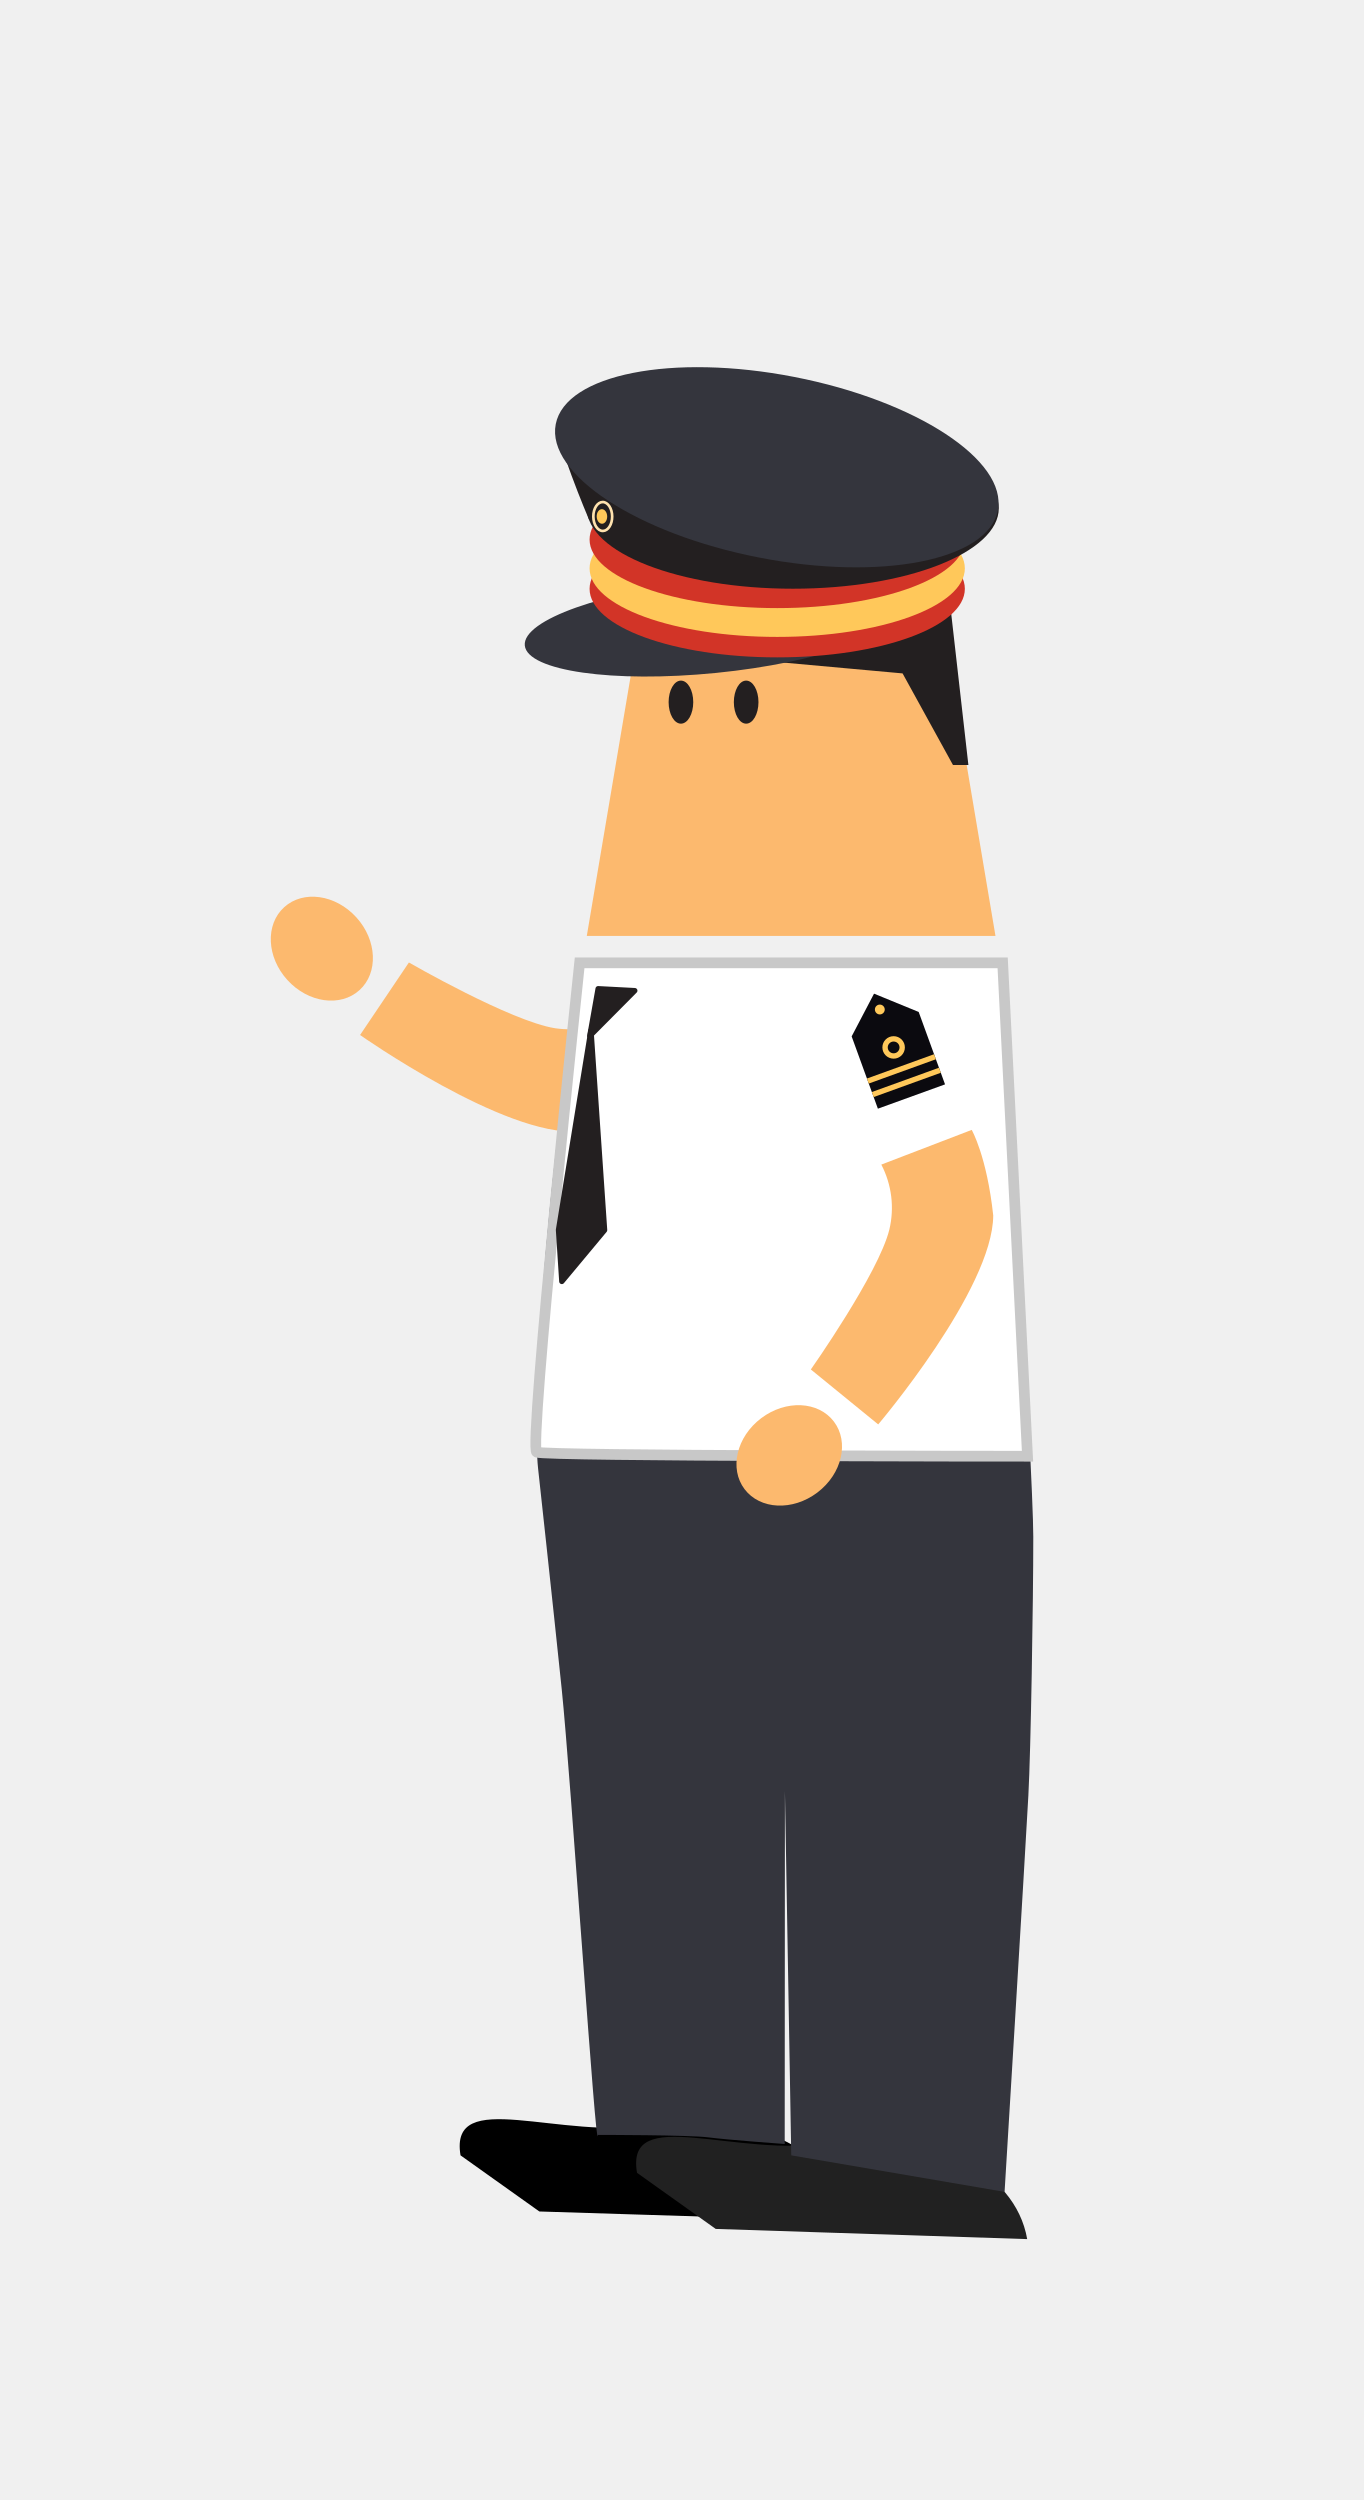
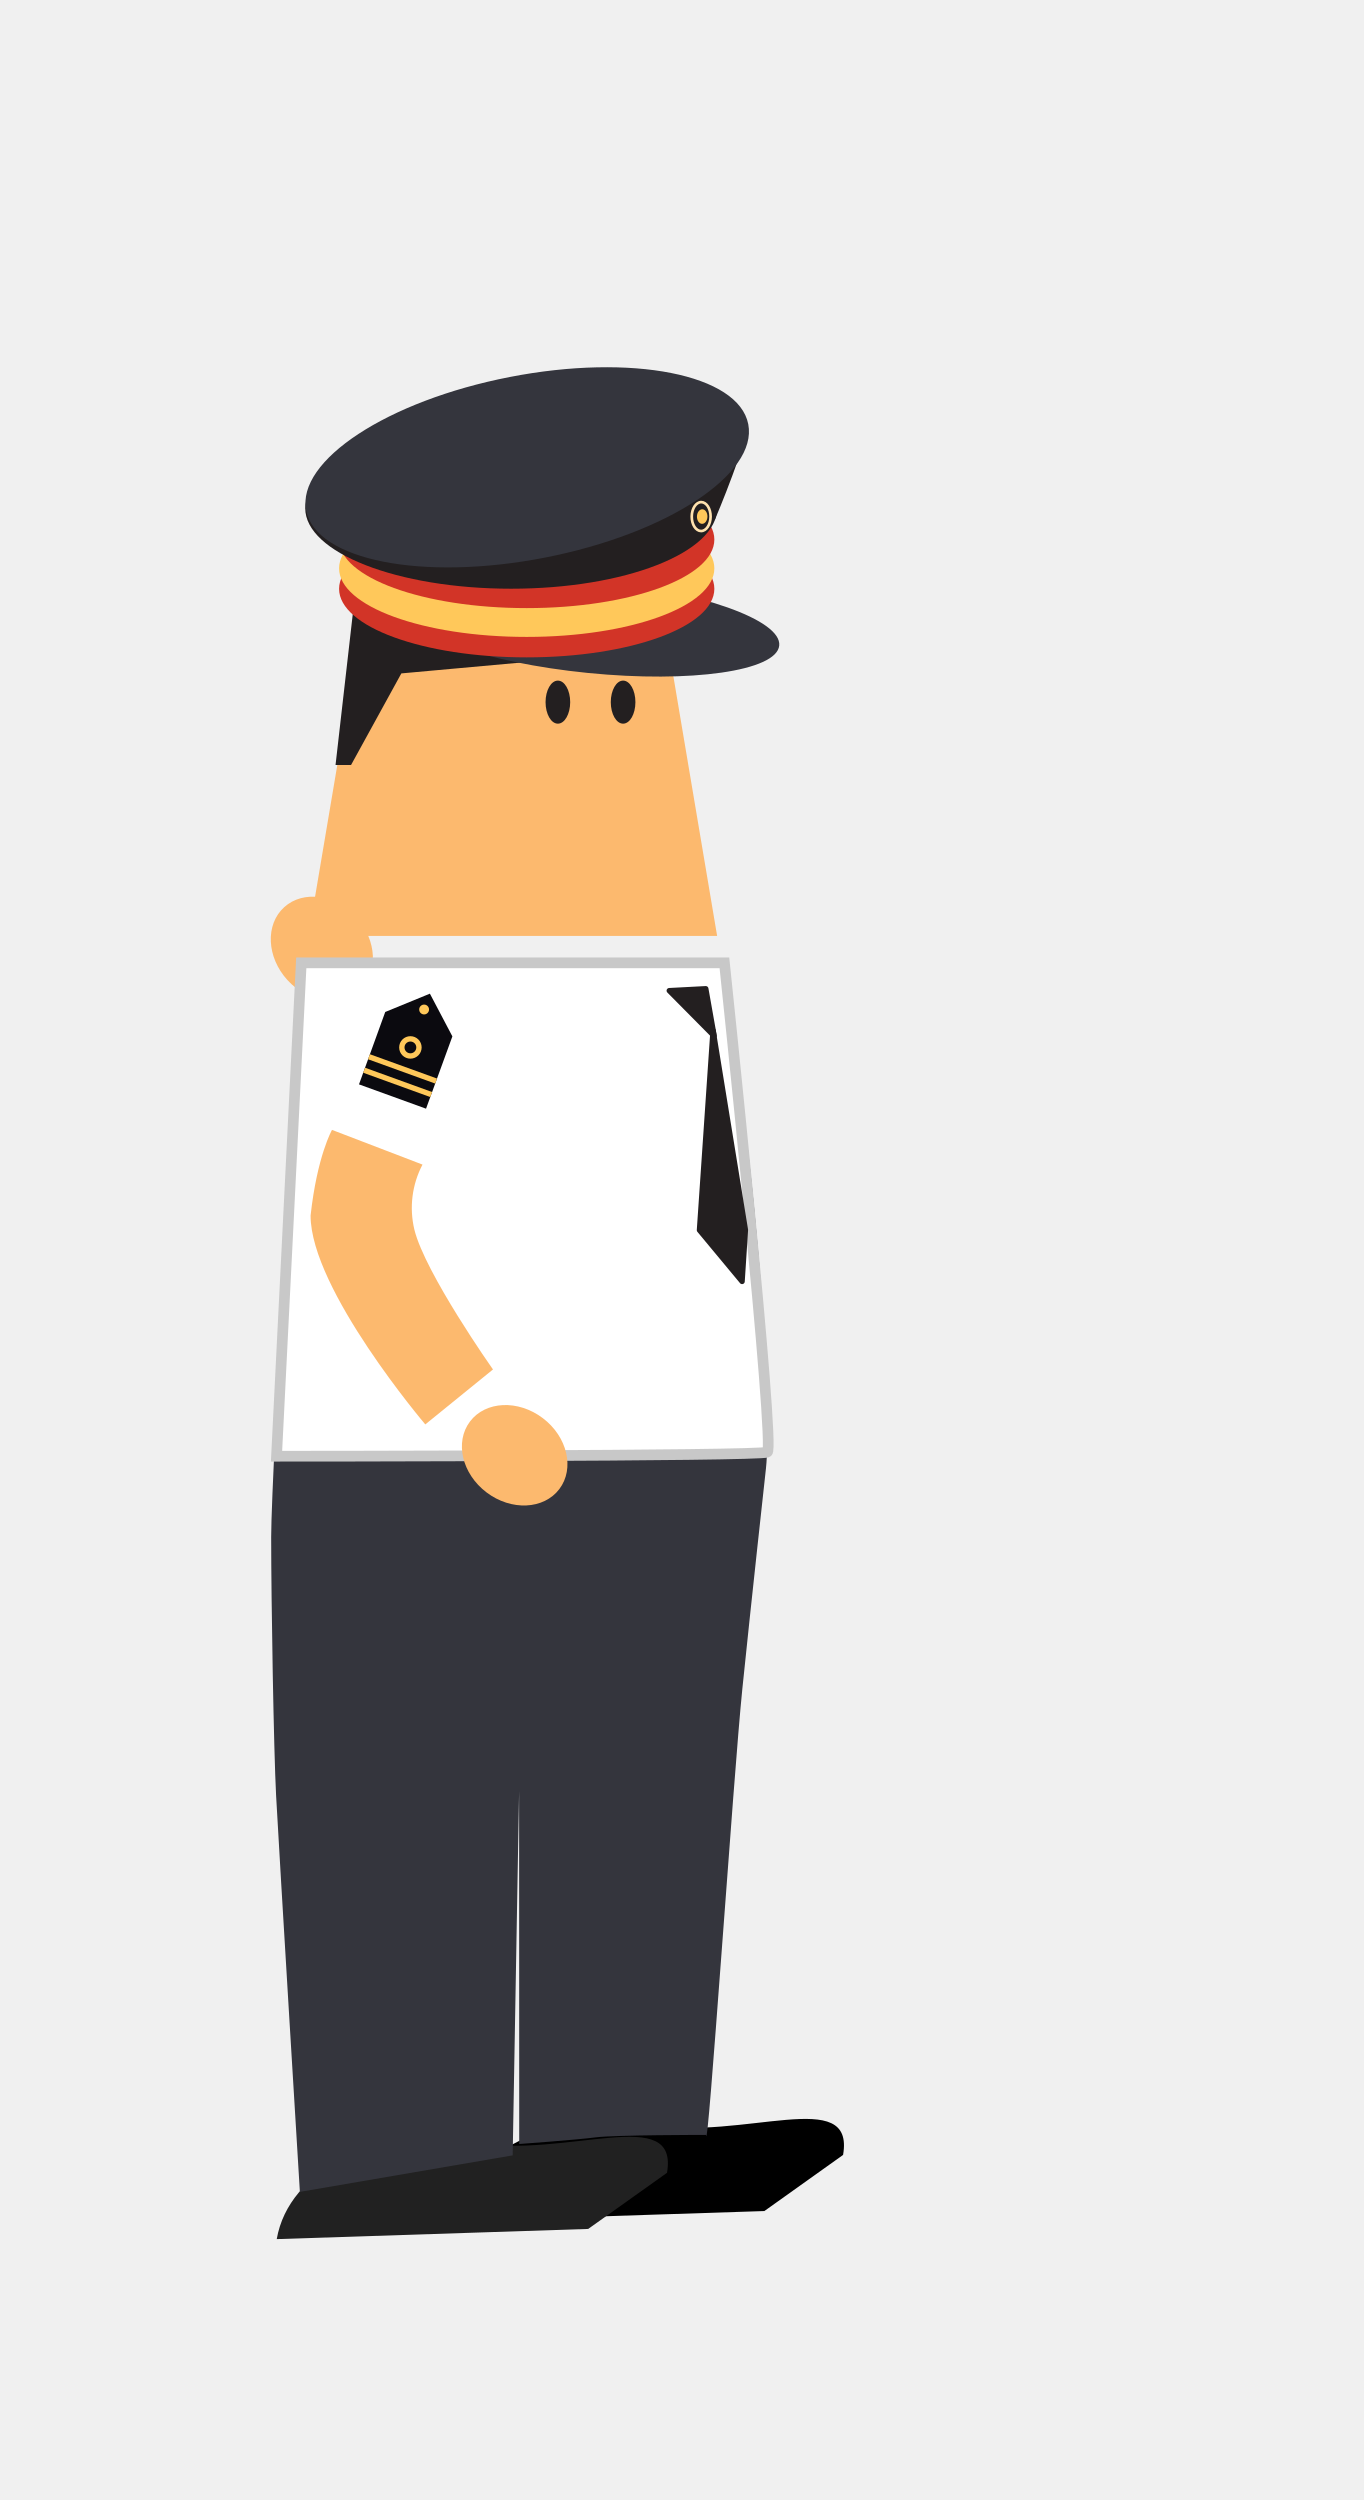
<svg xmlns="http://www.w3.org/2000/svg" viewBox="0 0 127.33 233.43">
  <defs>
    <style>.cls-1{fill:#fcb96e;}.cls-2{fill:#212121;}.cls-3{fill:#34353d;}.cls-10,.cls-4,.cls-5{fill:#231f20;}.cls-10,.cls-5{stroke:#231f20;}.cls-12,.cls-5,.cls-8,.cls-9{stroke-miterlimit:10;}.cls-10,.cls-12,.cls-5{stroke-width:0.5px;}.cls-6{fill:#d23427;}.cls-7{fill:#ffc85a;}.cls-12,.cls-8{fill:none;}.cls-8{stroke:#ffe2ae;stroke-width:0.25px;}.cls-9{fill:#fff;stroke:#c8c8c8;}.cls-10{stroke-linejoin:round;}.cls-11{fill:#0b0a0f;}.cls-12{stroke:#ffc85a;}</style>
  </defs>
  <g id="Layer_2" data-name="Layer 2">
    <path class="cls-1" d="M61.84,102.83l-4-8.12a8.72,8.72,0,0,1-6,1.3c-4.15-.65-13.66-6.14-13.66-6.14l-4.56,6.77s13.53,9.53,20.39,9C59.54,104.46,61.84,102.83,61.84,102.83Z" />
    <ellipse class="cls-1" cx="30.04" cy="88.59" rx="4.35" ry="5.23" transform="translate(-51.75 43.2) rotate(-42.25)" />
-     <path d="M79.47,207.4c-1.12-6.49-9.29-10.5-18.26-9S41.92,194.76,43,201.25l7.36,5.24Z" />
-     <path class="cls-2" d="M95.91,209.07c-1.11-6.49-9.29-10.5-18.26-9s-19.29-3.68-18.17,2.81l7.35,5.24Z" />
-     <path class="cls-3" d="M73.29,167.25l.59,34,19.92,3.41s1.92-31.39,2.22-37c.23-4.18.46-18.1.46-24.16S93.62,89.9,93.62,89.9H54.12c-5.18,37.05-3.88,47.2-3.88,47.2s1.38,12.61,2.21,20.63,3.24,44.15,3.37,41.61c0,0,8.56,0,10.31.23s7.14.62,7.14.62" />
-     <polygon class="cls-1" points="54.79 87.39 92.95 87.39 87.69 56.18 60.06 56.18 54.79 87.39" />
-     <ellipse class="cls-4" cx="69.67" cy="65.56" rx="1.15" ry="2.01" />
-     <ellipse class="cls-4" cx="63.58" cy="65.56" rx="1.15" ry="2.01" />
-     <polygon class="cls-5" points="90.14 71.18 89.13 71.18 84.43 62.64 68.56 61.2 88.5 56.73 90.14 71.18" />
-     <ellipse class="cls-3" cx="66.43" cy="58.53" rx="17.52" ry="4.32" transform="translate(-5.48 6.89) rotate(-5.7)" />
-     <ellipse class="cls-6" cx="72.57" cy="54.98" rx="17.52" ry="6.4" />
-     <ellipse class="cls-7" cx="72.57" cy="53.07" rx="17.52" ry="6.4" />
-     <ellipse class="cls-6" cx="72.57" cy="50.38" rx="17.52" ry="6.4" />
-     <ellipse class="cls-4" cx="74.03" cy="47.45" rx="19.23" ry="7.52" />
-     <path class="cls-4" d="M52.18,39.55c-.63.88,2.83,9,2.83,9l6.5.43S52.8,38.67,52.18,39.55Z" />
-     <ellipse class="cls-3" cx="72.53" cy="43.64" rx="8.59" ry="21.03" transform="translate(15.81 106.46) rotate(-78.96)" />
-     <ellipse class="cls-7" cx="56.2" cy="48.23" rx="0.49" ry="0.68" transform="translate(-1.01 1.2) rotate(-1.22)" />
-     <ellipse class="cls-8" cx="56.28" cy="48.23" rx="0.88" ry="1.35" transform="translate(-0.36 0.42) rotate(-0.43)" />
-     <path class="cls-9" d="M93.62,89.9H54.12s-4.82,45.62-4,45.69c.59.38,45.82.38,45.82.38Z" />
-     <polygon class="cls-10" points="59.27 92.5 55.85 92.32 55.07 96.73 59.27 92.5" />
-     <polygon class="cls-10" points="55.18 96.22 56.45 114.86 52.46 119.65 52.15 114.84 55.18 96.22" />
-     <path class="cls-1" d="M90.73,105.5l-8.44,3.24a8.74,8.74,0,0,1,.75,6.07c-1,4.07-7.33,13.06-7.33,13.06L82,133s10.71-12.62,10.74-19.51C92.14,107.94,90.73,105.5,90.73,105.5Z" />
-     <ellipse class="cls-1" cx="73.7" cy="135.89" rx="5.23" ry="4.35" transform="translate(-67.07 71.99) rotate(-37.11)" />
-     <polygon class="cls-11" points="85.78 94.49 88.24 101.25 81.97 103.52 79.52 96.77 81.61 92.78 85.78 94.49" />
-     <line class="cls-12" x1="87.76" y1="99.93" x2="81.49" y2="102.2" />
-     <line class="cls-12" x1="87.3" y1="98.67" x2="81.03" y2="100.94" />
-     <circle class="cls-7" cx="82.15" cy="94.26" r="0.46" />
-     <circle class="cls-12" cx="83.44" cy="97.8" r="0.8" />
+     <path d="M42.28,207.4c1.12-6.49,9.3-10.5,18.27-9s19.29-3.68,18.17,2.81l-7.35,5.24Z" />
+     <path class="cls-2" d="M25.84,209.07c1.12-6.49,9.29-10.5,18.26-9s19.29-3.68,18.18,2.81l-7.36,5.24Z" />
+     <path class="cls-3" d="M48.47,167.25l-.6,34L28,204.66s-1.92-31.39-2.22-37c-.22-4.18-.46-18.1-.46-24.16S28.13,89.9,28.13,89.9H67.64c5.17,37.05,3.88,47.2,3.88,47.2s-1.39,12.61-2.21,20.63-3.25,44.15-3.38,41.61c0,0-8.55,0-10.31.23s-7.14.62-7.14.62" />
+     <polygon class="cls-1" points="66.96 87.39 28.8 87.39 34.07 56.18 61.7 56.18 66.96 87.39" />
+     <ellipse class="cls-4" cx="52.09" cy="65.56" rx="1.15" ry="2.01" />
+     <ellipse class="cls-4" cx="58.18" cy="65.56" rx="1.15" ry="2.01" />
+     <polygon class="cls-5" points="31.61 71.18 32.63 71.18 37.32 62.64 53.19 61.2 33.26 56.73 31.61 71.18" />
+     <ellipse class="cls-3" cx="55.32" cy="58.53" rx="4.32" ry="17.52" transform="translate(-8.41 107.77) rotate(-84.3)" />
+     <ellipse class="cls-6" cx="49.18" cy="54.98" rx="17.52" ry="6.4" />
+     <ellipse class="cls-7" cx="49.18" cy="53.07" rx="17.52" ry="6.4" />
+     <ellipse class="cls-6" cx="49.18" cy="50.38" rx="17.52" ry="6.4" />
+     <ellipse class="cls-4" cx="47.73" cy="47.45" rx="19.23" ry="7.52" />
+     <path class="cls-4" d="M69.58,39.55c.62.88-2.84,9-2.84,9l-6.5.43S69,38.67,69.58,39.55Z" />
+     <ellipse class="cls-3" cx="49.23" cy="43.64" rx="21.03" ry="8.59" transform="translate(-7.45 10.23) rotate(-11.04)" />
+     <ellipse class="cls-7" cx="65.56" cy="48.23" rx="0.68" ry="0.49" transform="translate(15.95 112.75) rotate(-88.78)" />
+     <ellipse class="cls-8" cx="65.47" cy="48.23" rx="1.35" ry="0.88" transform="translate(16.75 113.34) rotate(-89.57)" />
+     <path class="cls-9" d="M28.13,89.9H67.64s4.81,45.62,4,45.69c-.58.38-45.82.38-45.82.38Z" />
+     <polygon class="cls-10" points="62.49 92.5 65.9 92.32 66.68 96.73 62.49 92.5" />
+     <polygon class="cls-10" points="66.58 96.22 65.31 114.86 69.29 119.65 69.6 114.84 66.58 96.22" />
+     <path class="cls-1" d="M31,105.5l8.45,3.24a8.71,8.71,0,0,0-.76,6.07c1,4.07,7.34,13.06,7.34,13.06L39.71,133S29,120.39,29,113.5C29.61,107.94,31,105.5,31,105.5Z" />
+     <ellipse class="cls-1" cx="48.06" cy="135.89" rx="4.35" ry="5.23" transform="translate(-89.31 92.22) rotate(-52.89)" />
+     <polygon class="cls-11" points="35.97 94.49 33.52 101.25 39.78 103.52 42.24 96.77 40.14 92.78 35.97 94.49" />
+     <line class="cls-12" x1="34" y1="99.93" x2="40.26" y2="102.2" />
+     <line class="cls-12" x1="34.45" y1="98.67" x2="40.72" y2="100.94" />
+     <circle class="cls-7" cx="39.6" cy="94.26" r="0.46" />
+     <circle class="cls-12" cx="38.32" cy="97.8" r="0.8" />
  </g>
</svg>
